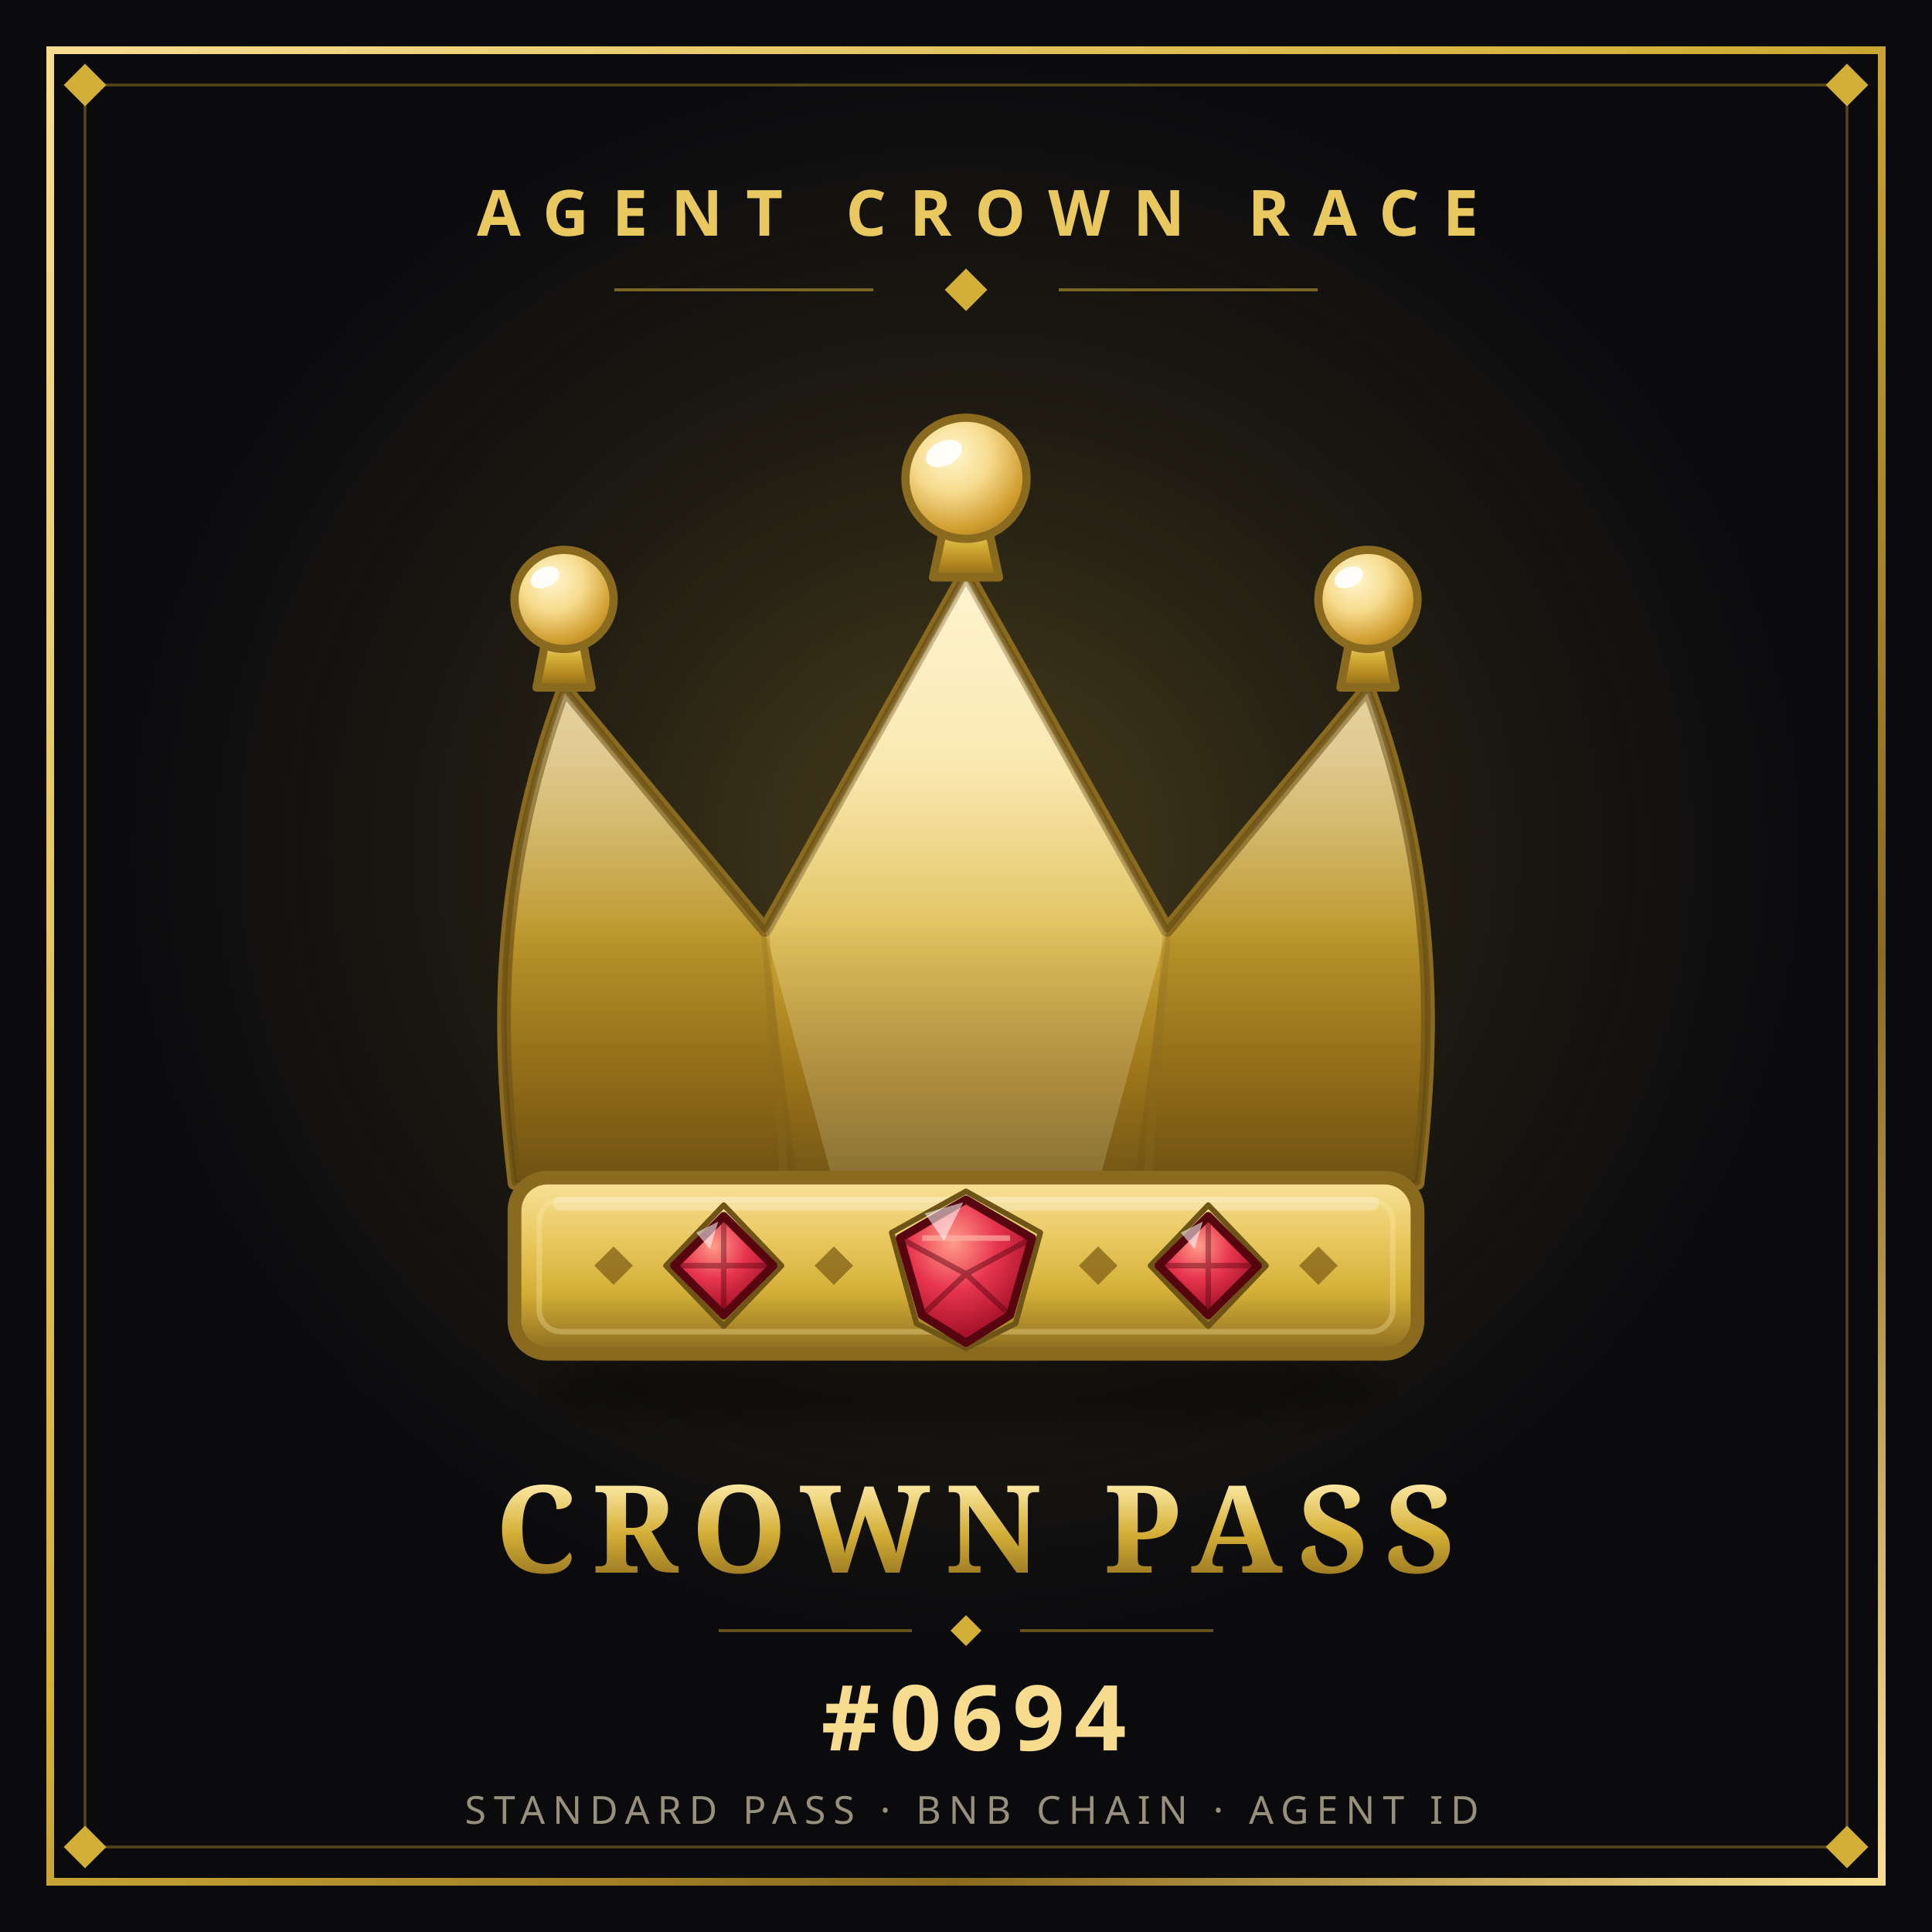
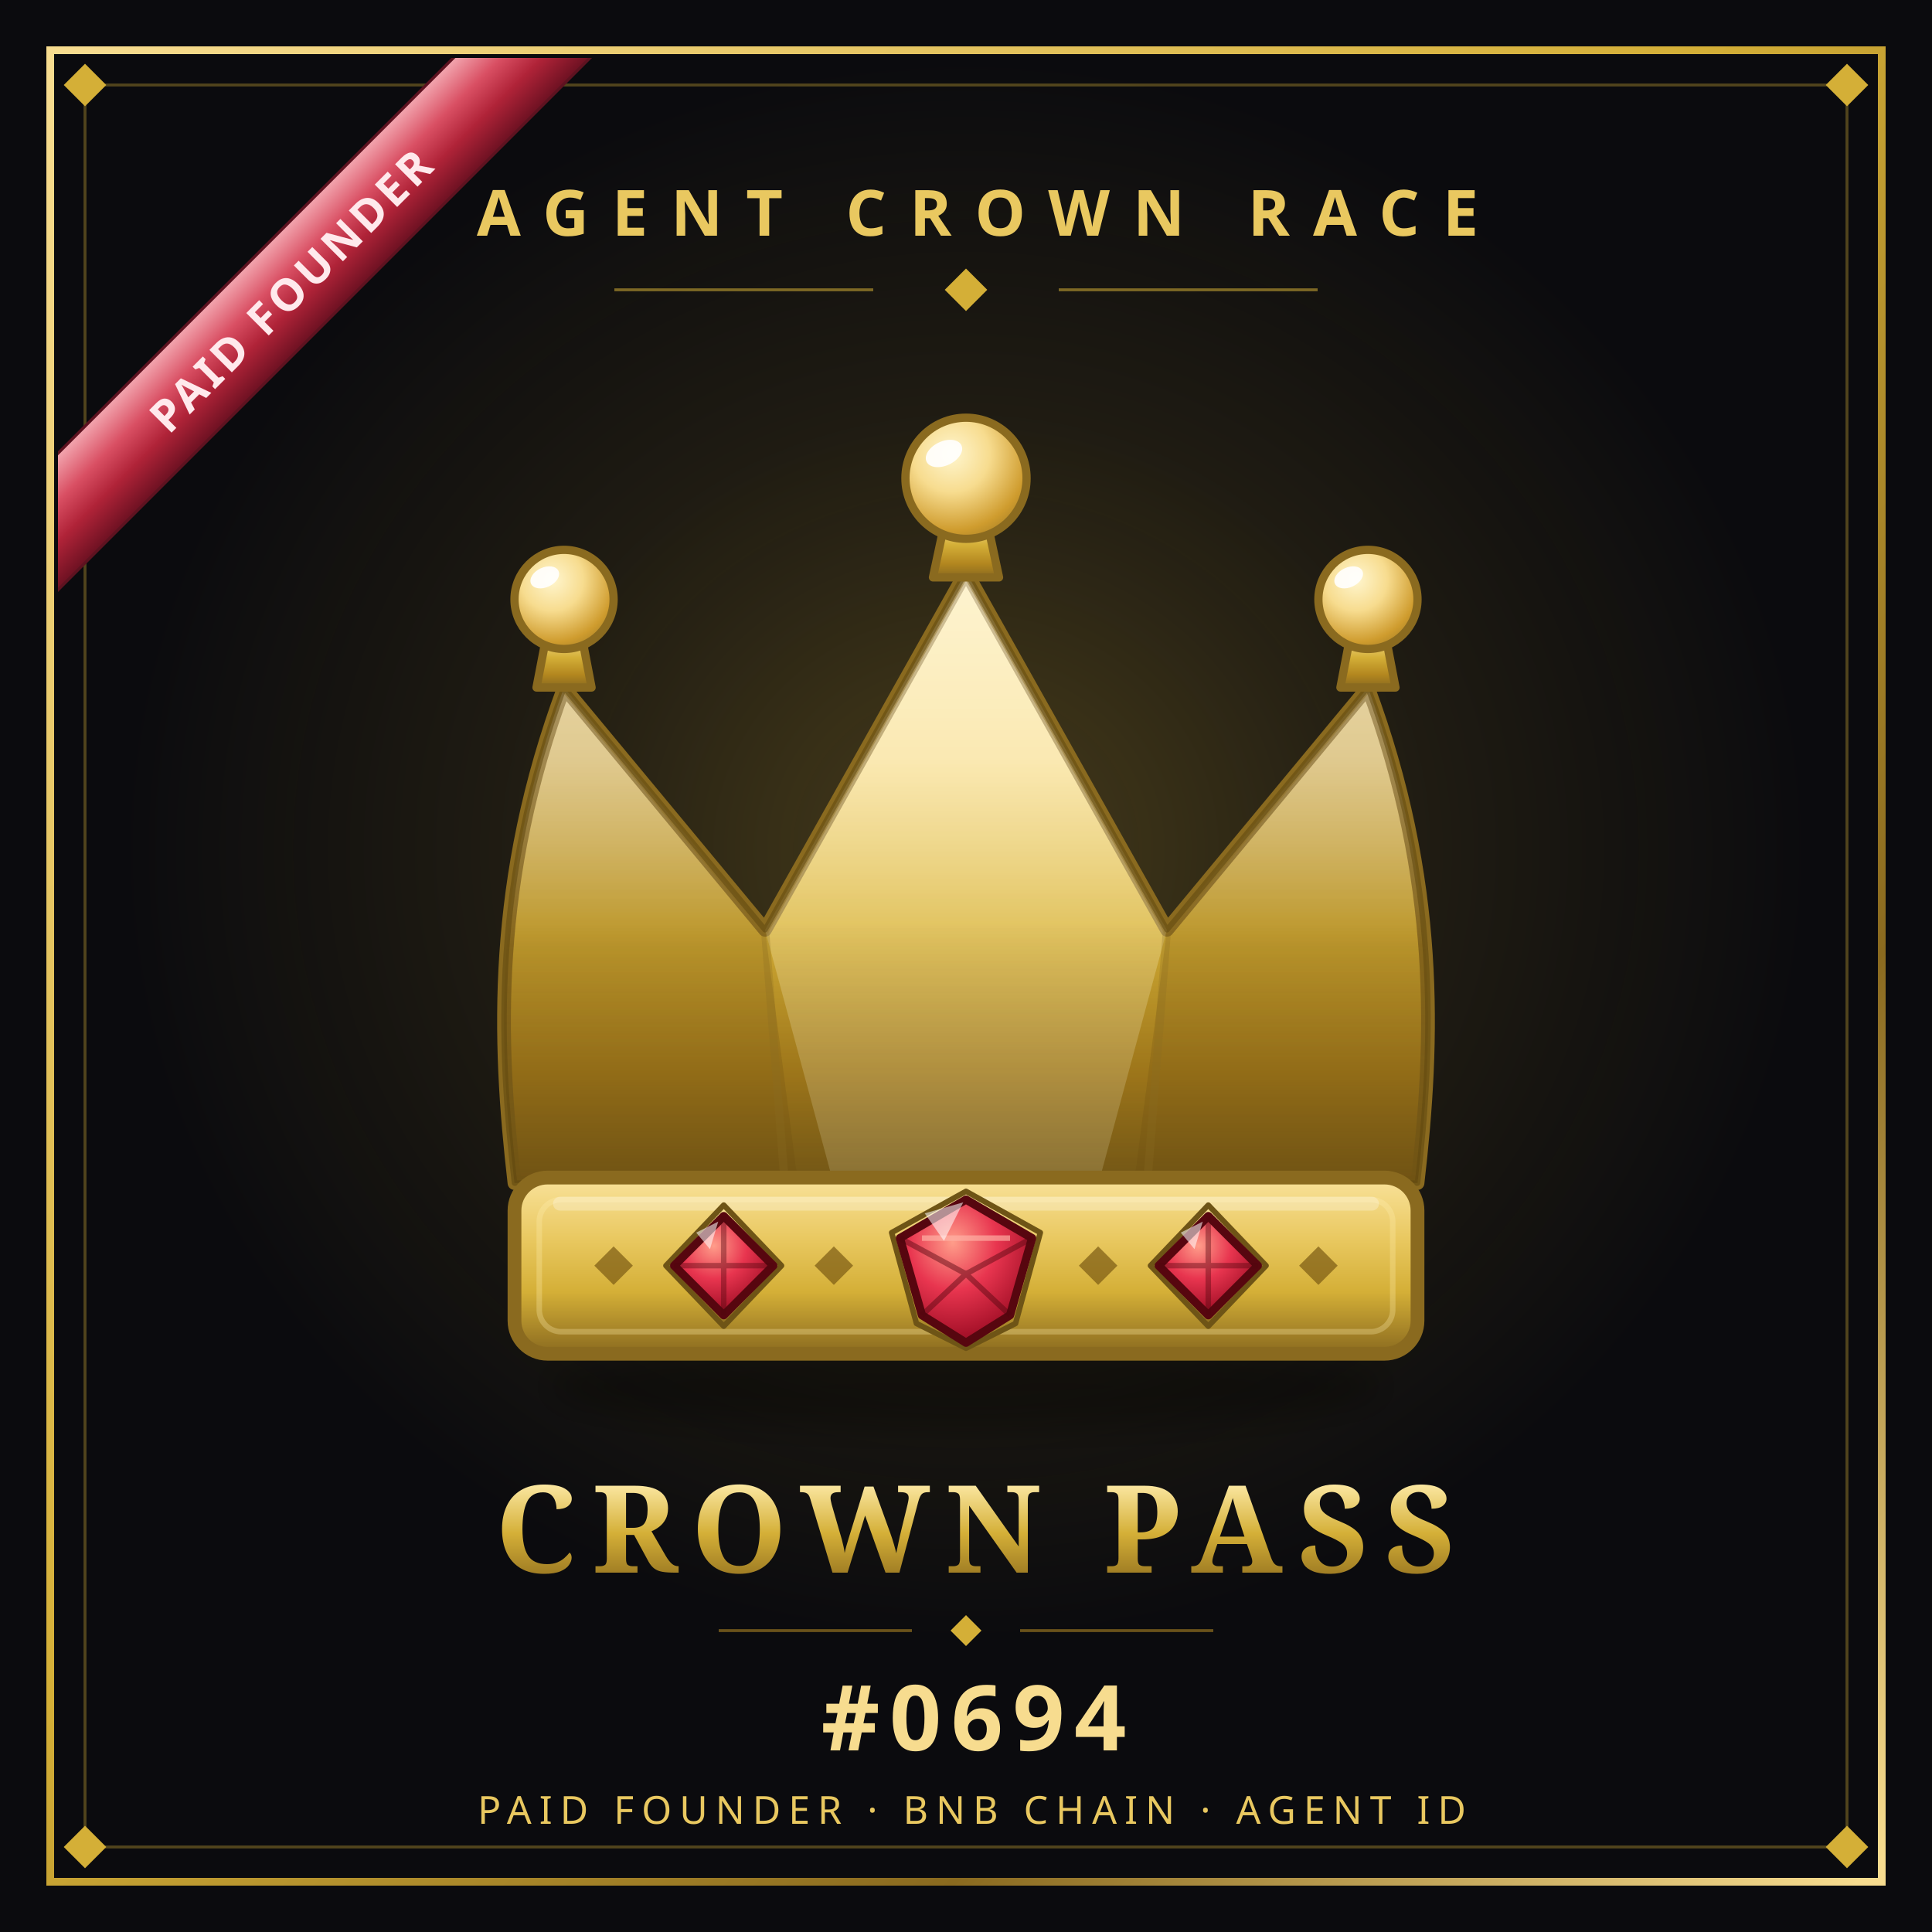
<svg xmlns="http://www.w3.org/2000/svg" viewBox="0 0 1000 1000" role="img" aria-label="Crown Pass #0694">
  <defs>
    <radialGradient id="passGlow" cx=".5" cy=".5" r=".5">
      <stop offset="0" stop-color="#d4af37" stop-opacity=".30" />
      <stop offset=".55" stop-color="#d4af37" stop-opacity=".10" />
      <stop offset="1" stop-color="#d4af37" stop-opacity="0" />
    </radialGradient>
    <linearGradient id="frameGold" x1="0" y1="0" x2="1" y2="1">
      <stop offset="0" stop-color="#f7dc8f" />
      <stop offset=".45" stop-color="#d4af37" />
      <stop offset=".75" stop-color="#8a6a1f" />
      <stop offset="1" stop-color="#f7dc8f" />
    </linearGradient>
    <linearGradient id="titleGold" x1="0" y1="0" x2="0" y2="1">
      <stop offset="0" stop-color="#fbe7a1" />
      <stop offset=".55" stop-color="#d4af37" />
      <stop offset="1" stop-color="#a07d24" />
    </linearGradient>
    <clipPath id="cardClip">
      <rect x="30" y="30" width="940" height="940" />
    </clipPath>
  </defs>
  <defs>
+     <linearGradient id="founderBand" x1="0" y1="0" x2="0" y2="1">
+       <stop offset="0" stop-color="#f3a7b0" />
+       <stop offset=".35" stop-color="#d94f63" />
+       <stop offset=".65" stop-color="#b02338" />
+       <stop offset="1" stop-color="#6d1122" />
+     </linearGradient>
    <linearGradient id="goldBody" x1="0" y1="0" x2="0" y2="1">
      <stop offset="0" stop-color="#fbe7a1" />
      <stop offset=".3" stop-color="#f7dc8f" />
      <stop offset=".58" stop-color="#d4af37" />
      <stop offset=".82" stop-color="#b3871f" />
      <stop offset="1" stop-color="#8a6a1f" />
    </linearGradient>
    <linearGradient id="goldBand" x1="0" y1="0" x2="0" y2="1">
      <stop offset="0" stop-color="#f9e29a" />
      <stop offset=".35" stop-color="#e9c860" />
      <stop offset=".65" stop-color="#d4af37" />
      <stop offset="1" stop-color="#8a6a1f" />
    </linearGradient>
    <radialGradient id="orbGrad" cx=".38" cy=".3" r=".9">
      <stop offset="0" stop-color="#fff6cf" />
      <stop offset=".35" stop-color="#f7dc8f" />
      <stop offset=".7" stop-color="#cf9c2e" />
      <stop offset="1" stop-color="#8a6a1f" />
    </radialGradient>
    <radialGradient id="rubyGrad" cx=".4" cy=".3" r=".95">
      <stop offset="0" stop-color="#ff9d8a" />
      <stop offset=".35" stop-color="#e8354f" />
      <stop offset=".68" stop-color="#a8122a" />
      <stop offset="1" stop-color="#5f0815" />
    </radialGradient>
    <linearGradient id="sheenGrad" x1="0" y1="0" x2="0" y2="1">
      <stop offset="0" stop-color="#ffffff" stop-opacity=".5" />
      <stop offset="1" stop-color="#ffffff" stop-opacity="0" />
    </linearGradient>
    <linearGradient id="shadeGrad" x1="0" y1="0" x2="0" y2="1">
      <stop offset="0" stop-color="#463004" stop-opacity="0" />
      <stop offset="1" stop-color="#463004" stop-opacity=".38" />
    </linearGradient>
    <filter id="blur6" x="-40%" y="-40%" width="180%" height="180%">
      <feGaussianBlur stdDeviation="6" />
    </filter>
    <clipPath id="bodyClip">
      <path d="M92 332 C86 280 84 222 110 152 L183 240 L256 110 L329 240 L402 152 C428 222 426 280 420 332 Z" />
    </clipPath>
  </defs>
  <rect width="1000" height="1000" fill="#0b0b0e" />
  <ellipse cx="500" cy="440" rx="440" ry="410" fill="url(#passGlow)" />
  <rect x="26" y="26" width="948" height="948" fill="none" stroke="url(#frameGold)" stroke-width="4" />
  <rect x="44" y="44" width="912" height="912" fill="none" stroke="#d4af37" stroke-width="1.5" opacity=".35" />
  <path d="M44 33 L55 44 L44 55 L33 44 Z" fill="#d4af37" />
  <path d="M956 33 L967 44 L956 55 L945 44 Z" fill="#d4af37" />
  <path d="M44 945 L55 956 L44 967 L33 956 Z" fill="#d4af37" />
  <path d="M956 945 L967 956 L956 967 L945 956 Z" fill="#d4af37" />
  <text x="506" y="122" text-anchor="middle" font-family="'Noto Sans', Arial, sans-serif" font-size="33" font-weight="600" letter-spacing="12" fill="#e9c860">AGENT CROWN RACE</text>
  <g stroke="#d4af37" opacity=".55">
    <path d="M318 150 H452 M548 150 H682" stroke-width="1.5" />
  </g>
  <path d="M500 139 L511 150 L500 161 L489 150 Z" fill="#d4af37" />
  <svg x="215" y="182" width="570" height="570" viewBox="56 30 400 400">
    <g id="crown">
      <ellipse cx="256" cy="406" rx="152" ry="15" fill="#000000" opacity=".30" filter="url(#blur6)" />
      <path d="M92 332 C86 280 84 222 110 152 L183 240 L256 110 L329 240 L402 152 C428 222 426 280 420 332 Z" fill="url(#goldBody)" stroke="#8a6a1f" stroke-width="5" stroke-linejoin="round" />
      <g clip-path="url(#bodyClip)">
        <polygon points="60,340 110,140 183,240 196,340" fill="#7a5a12" opacity=".26" />
        <polygon points="452,340 402,140 329,240 316,340" fill="#7a5a12" opacity=".26" />
        <polygon points="183,240 256,110 329,240 302,340 210,340" fill="#fff3bc" opacity=".30" />
        <rect x="60" y="96" width="392" height="150" fill="url(#sheenGrad)" />
        <rect x="60" y="238" width="392" height="102" fill="url(#shadeGrad)" />
      </g>
      <g stroke="#8a6a1f" stroke-width="3" opacity=".45" fill="none">
        <path d="M110 152 L183 240 L256 110 L329 240 L402 152" />
        <path d="M183 240 L190 330 M329 240 L322 330" opacity=".6" />
      </g>
      <path d="M92 332 C86 280 84 222 110 152 L183 240 L256 110 L329 240 L402 152 C428 222 426 280 420 332 Z" fill="none" stroke="#5f470e" stroke-width="2" stroke-linejoin="round" opacity=".55" />
      <path d="M100 152 L120 152 L115 126 L105 126 Z" fill="url(#goldBody)" stroke="#8a6a1f" stroke-width="3" stroke-linejoin="round" />
      <path d="M244 112 L268 112 L262 84 L250 84 Z" fill="url(#goldBody)" stroke="#8a6a1f" stroke-width="3" stroke-linejoin="round" />
      <path d="M392 152 L412 152 L407 126 L397 126 Z" fill="url(#goldBody)" stroke="#8a6a1f" stroke-width="3" stroke-linejoin="round" />
      <g stroke="#8a6a1f" stroke-width="3">
        <circle cx="110" cy="120" r="18" fill="url(#orbGrad)" />
        <circle cx="256" cy="76" r="22" fill="url(#orbGrad)" />
        <circle cx="402" cy="120" r="18" fill="url(#orbGrad)" />
      </g>
      <g fill="#ffffff">
        <ellipse cx="103" cy="112" rx="5.5" ry="3.6" opacity=".9" transform="rotate(-25 103 112)" />
        <ellipse cx="248" cy="67" rx="7" ry="4.4" opacity=".9" transform="rotate(-25 248 67)" />
        <ellipse cx="395" cy="112" rx="5.5" ry="3.6" opacity=".9" transform="rotate(-25 395 112)" />
      </g>
      <rect x="92" y="330" width="328" height="64" rx="12" fill="url(#goldBand)" stroke="#8a6a1f" stroke-width="5" />
      <rect x="101" y="338" width="310" height="48" rx="8" fill="none" stroke="#ffeeb0" stroke-width="2" opacity=".30" />
      <rect x="106" y="337" width="300" height="5" rx="2.5" fill="#ffffff" opacity=".26" />
      <g fill="#7a5a12" opacity=".7">
        <path d="M128 355 L135 362 L128 369 L121 362 Z" />
        <path d="M208 355 L215 362 L208 369 L201 362 Z" />
        <path d="M304 355 L311 362 L304 369 L297 362 Z" />
        <path d="M384 355 L391 362 L384 369 L377 362 Z" />
      </g>
      <g fill="url(#goldBand)" stroke="#6e5416" stroke-width="2" stroke-linejoin="round">
        <polygon points="256,335 283,350 274,383 256,392 238,383 229,350" />
        <polygon points="168,340 189,362 168,384 147,362" />
        <polygon points="344,340 365,362 344,384 323,362" />
      </g>
      <polygon points="256,338 280,352 272,380 256,390 240,380 232,352" fill="url(#rubyGrad)" stroke="#57060f" stroke-width="3" stroke-linejoin="round" />
      <g stroke="#ffb3a7" stroke-width="2" opacity=".65" fill="none">
        <path d="M240 352 L272 352" />
      </g>
      <g stroke="#50040d" stroke-width="2" opacity=".45" fill="none">
        <path d="M232 352 L256 365 L280 352 M240 380 L256 365 L272 380" />
      </g>
      <polygon points="241,343 255,339 248,353" fill="#ffffff" opacity=".55" />
      <g stroke="#57060f" stroke-width="3" stroke-linejoin="round">
        <polygon points="168,344 186,362 168,380 150,362" fill="url(#rubyGrad)" />
        <polygon points="344,344 362,362 344,380 326,362" fill="url(#rubyGrad)" />
      </g>
      <g stroke="#50040d" stroke-width="2" opacity=".4" fill="none">
        <path d="M150 362 L186 362 M168 344 L168 380" />
        <path d="M326 362 L362 362 M344 344 L344 380" />
      </g>
      <g fill="#ffffff" opacity=".55">
        <polygon points="158,350 166,346 163,356" />
        <polygon points="334,350 342,346 339,356" />
      </g>
    </g>
  </svg>
  <text x="505" y="814" text-anchor="middle" font-family="Georgia, 'Noto Serif', serif" font-size="63" font-weight="700" letter-spacing="8" fill="url(#titleGold)">CROWN PASS</text>
  <g stroke="#8a6a1f" opacity=".75">
    <path d="M372 844 H472 M528 844 H628" stroke-width="1.5" />
  </g>
  <path d="M500 836 L508 844 L500 852 L492 844 Z" fill="#d4af37" />
  <text x="504" y="906" text-anchor="middle" font-family="'Noto Sans', Arial, sans-serif" font-size="47" font-weight="600" letter-spacing="5" fill="#f7dc8f">#0694</text>
-   <text x="503" y="944" text-anchor="middle" font-family="'Noto Sans', Arial, sans-serif" font-size="20" letter-spacing="4" fill="#97907c">STANDARD PASS · BNB CHAIN · AGENT ID</text>
+   <text x="503" y="944" text-anchor="middle" font-family="'Noto Sans', Arial, sans-serif" font-size="20" letter-spacing="4" fill="#e9c860">PAID FOUNDER · BNB CHAIN · AGENT ID</text>
+   <g clip-path="url(#cardClip)">
+     <g transform="rotate(-45 150 150)">
+       <rect x="-90" y="125" width="480" height="50" fill="url(#founderBand)" stroke="#5e1220" stroke-width="1.5" />
+       <text x="150" y="159" text-anchor="middle" font-family="'Noto Sans', Arial, sans-serif" font-size="23" font-weight="700" letter-spacing="2" fill="#ffe9ec">PAID FOUNDER</text>
+     </g>
+   </g>
</svg>
